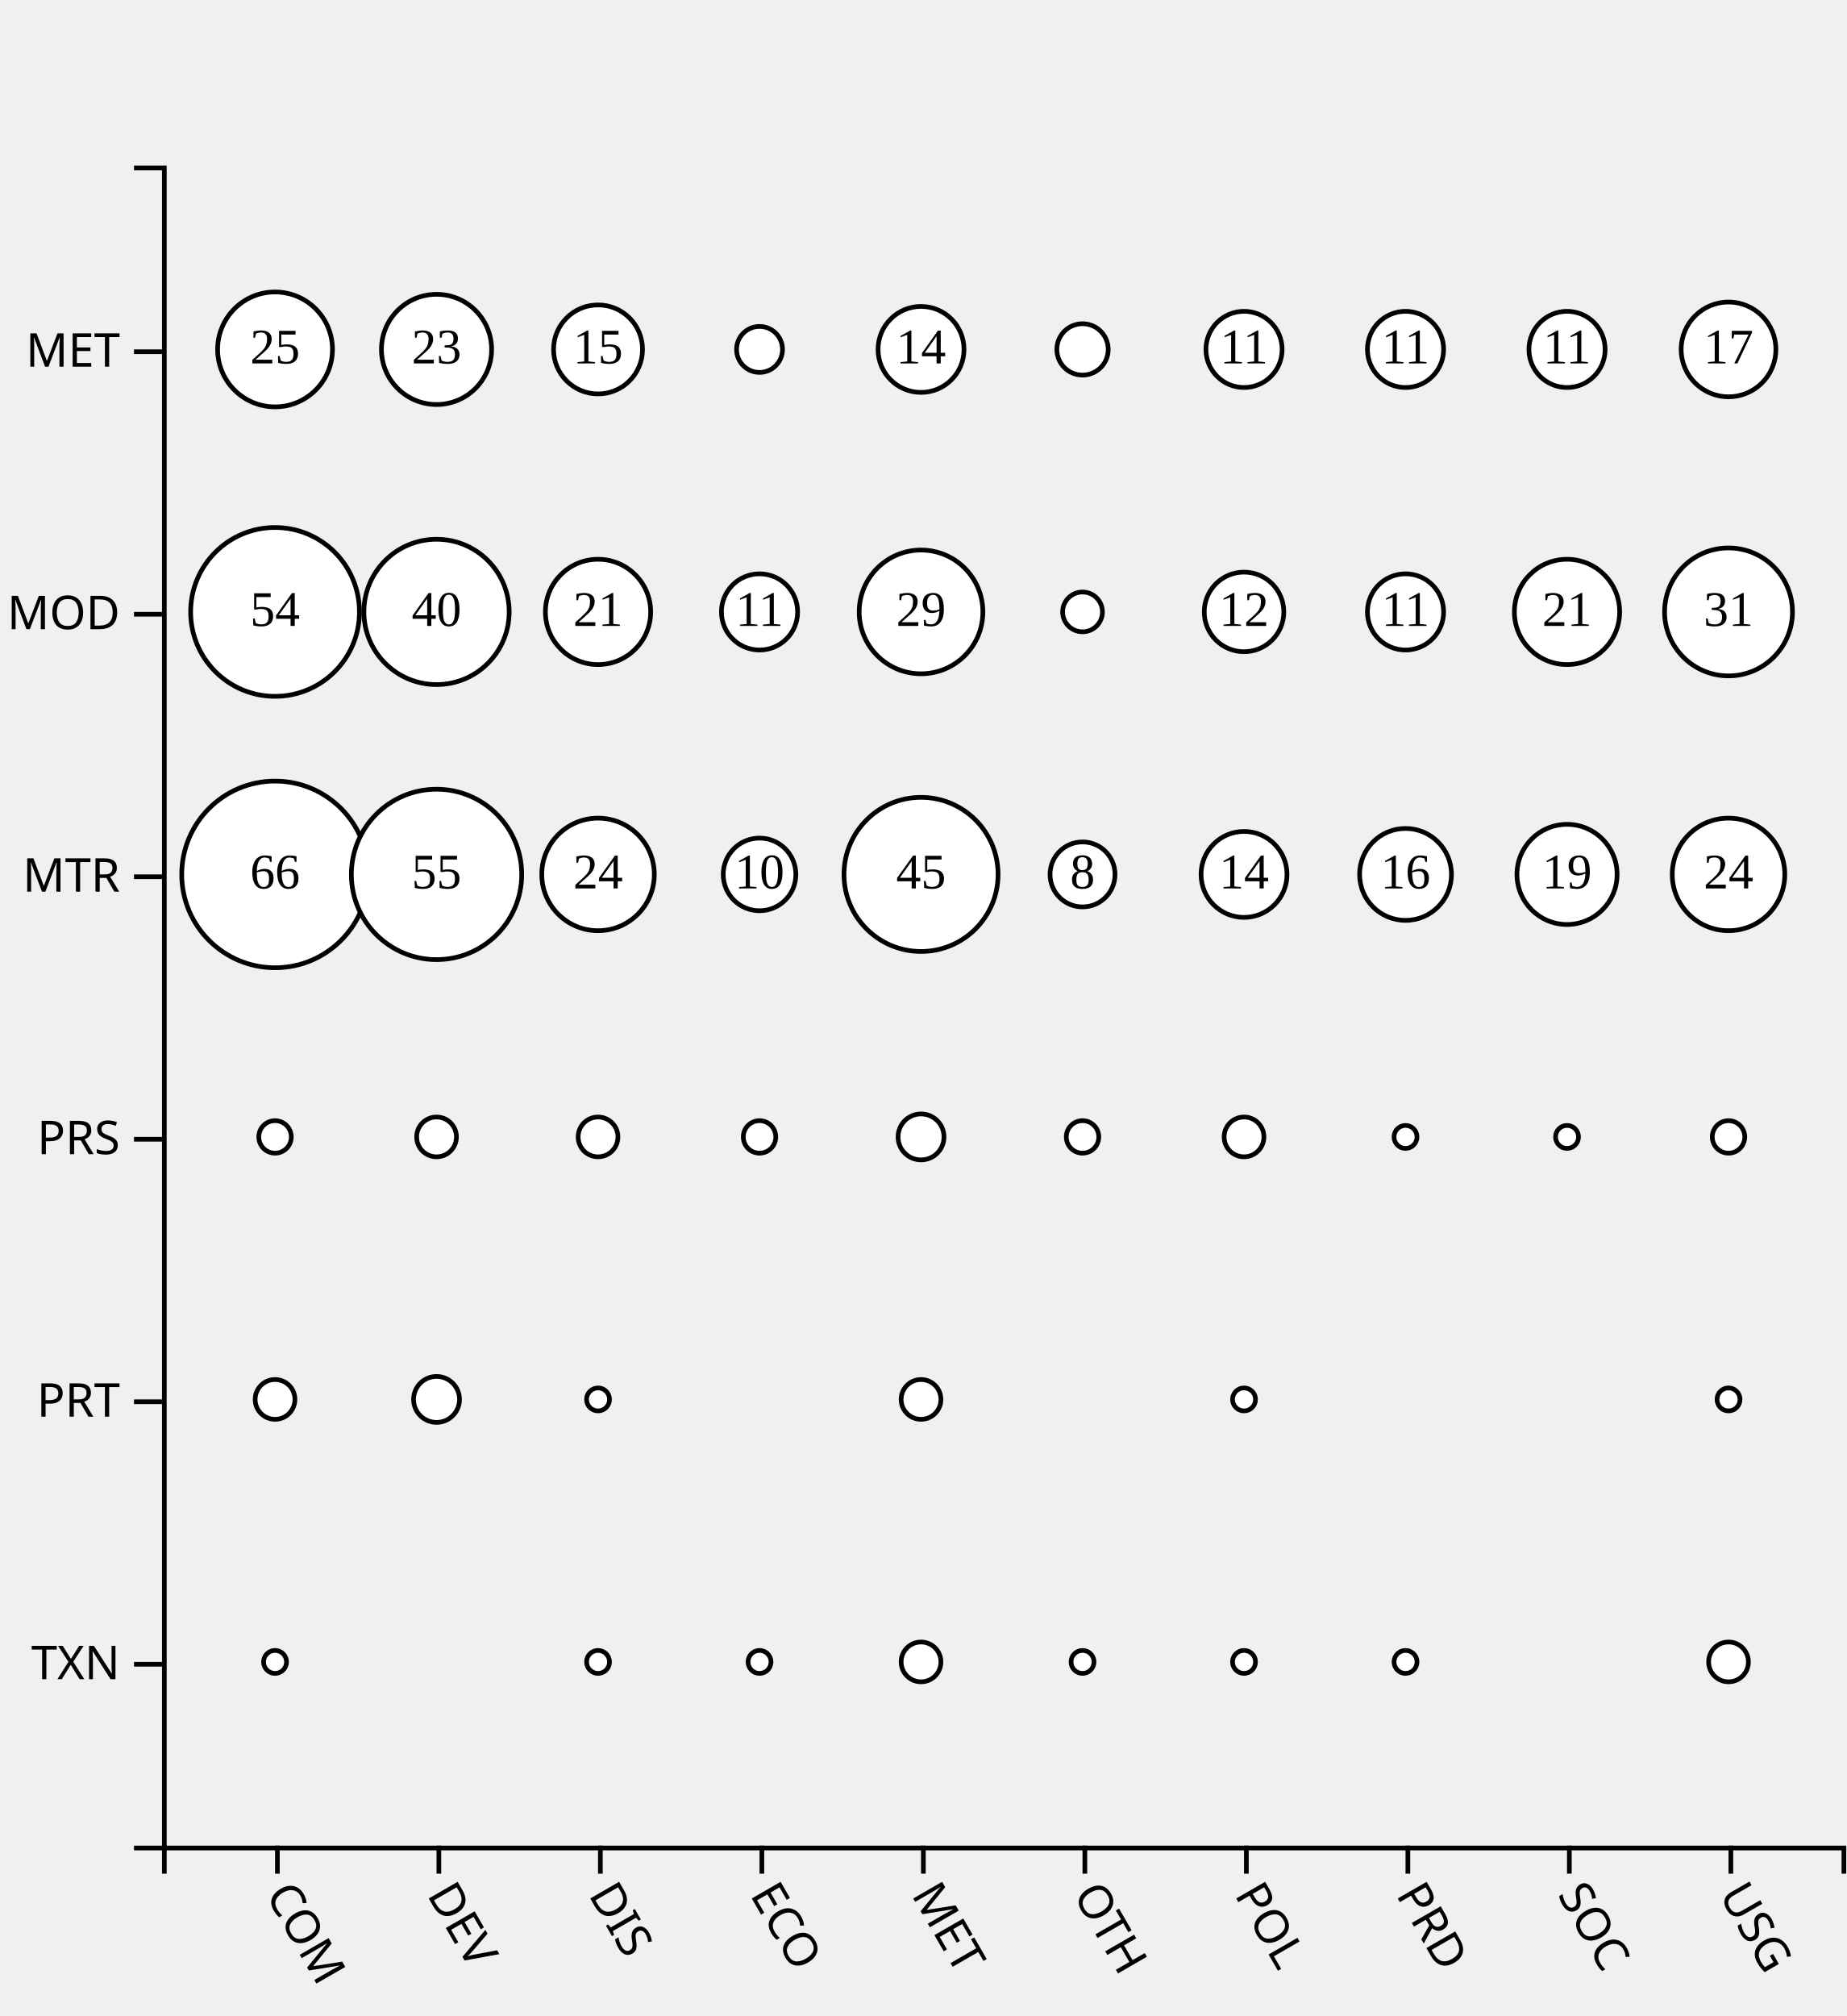
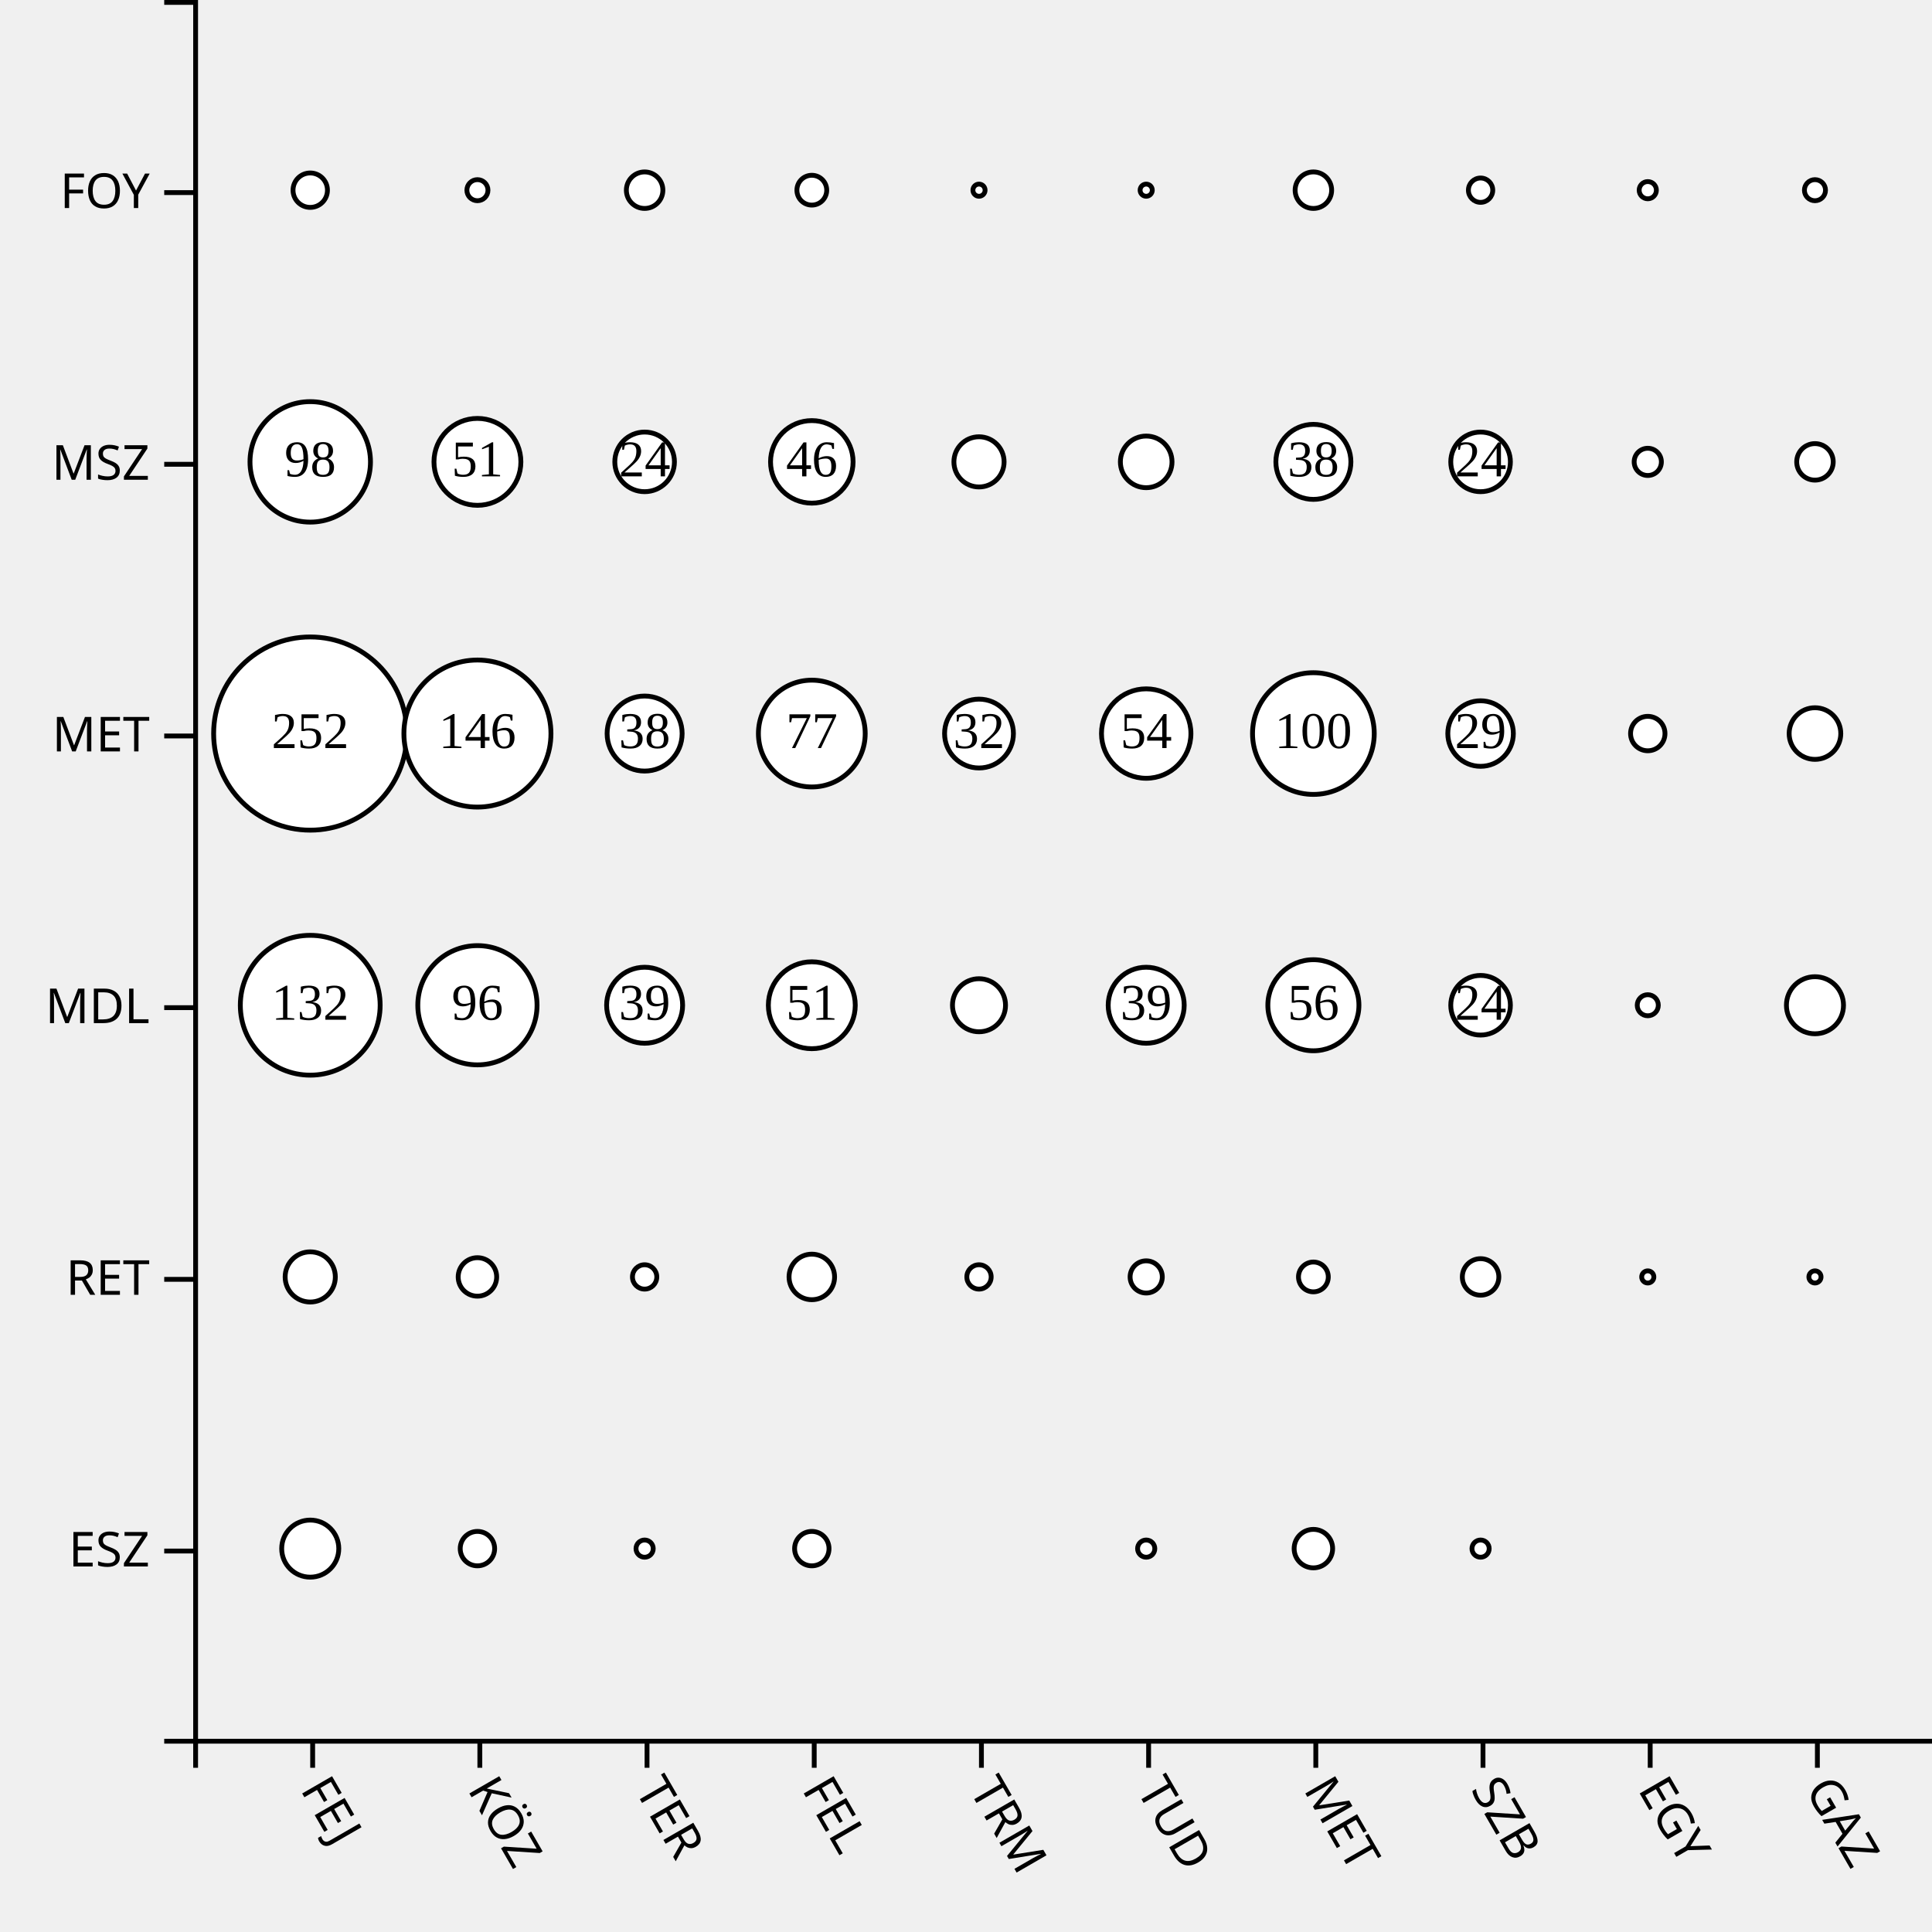
- <svg xmlns="http://www.w3.org/2000/svg" version="1.1" id="svg1492" width="395.721" height="432">
-   <defs id="defs1496" />
-   <g class="axis" font-size="10" transform="translate(34.72148,35.5)" style="font-size:10px;font-family:sans-serif;text-anchor:end;fill:none;filter:url(#desaturate)" id="g1205">
-     <path class="domain" d="m -6,0.5 h 6.5 v 360 H -6" id="path1167" style="stroke:#000000" />
-     <g class="tick" transform="translate(0,39.375)" id="g1173" style="opacity:1">
-       <line x2="-6" y1="0.5" y2="0.5" id="line1169" x1="0" style="stroke:#000000" />
-       <text x="-9" y="0.5" dy="0.32em" id="text1171" style="fill:#000000">MET</text>
+ <svg xmlns="http://www.w3.org/2000/svg" style="width: 400px; height: 400px;" version="1.1">
+   <g class="axis" fill="none" font-size="10" font-family="sans-serif" text-anchor="end" transform="translate(40,0)" style="filter: url(&quot;#desaturate&quot;);">
+     <path class="domain" stroke="#000" d="M-6,0.5H0.5V360.5H-6" />
+     <g class="tick" opacity="1" transform="translate(0,39.375)">
+       <line stroke="#000" x2="-6" y1="0.5" y2="0.5" />
+       <text fill="#000" x="-9" y="0.5" dy="0.32em">FOY</text>
    </g>
-     <g class="tick" transform="translate(0,95.625)" id="g1179" style="opacity:1">
-       <line x2="-6" y1="0.5" y2="0.5" id="line1175" x1="0" style="stroke:#000000" />
-       <text x="-9" y="0.5" dy="0.32em" id="text1177" style="fill:#000000">MOD</text>
+     <g class="tick" opacity="1" transform="translate(0,95.625)">
+       <line stroke="#000" x2="-6" y1="0.5" y2="0.5" />
+       <text fill="#000" x="-9" y="0.5" dy="0.32em">MSZ</text>
    </g>
-     <g class="tick" transform="translate(0,151.875)" id="g1185" style="opacity:1">
-       <line x2="-6" y1="0.5" y2="0.5" id="line1181" x1="0" style="stroke:#000000" />
-       <text x="-9" y="0.5" dy="0.32em" id="text1183" style="fill:#000000">MTR</text>
+     <g class="tick" opacity="1" transform="translate(0,151.875)">
+       <line stroke="#000" x2="-6" y1="0.5" y2="0.5" />
+       <text fill="#000" x="-9" y="0.5" dy="0.32em">MET</text>
    </g>
-     <g class="tick" transform="translate(0,208.125)" id="g1191" style="opacity:1">
-       <line x2="-6" y1="0.5" y2="0.5" id="line1187" x1="0" style="stroke:#000000" />
-       <text x="-9" y="0.5" dy="0.32em" id="text1189" style="fill:#000000">PRS</text>
+     <g class="tick" opacity="1" transform="translate(0,208.125)">
+       <line stroke="#000" x2="-6" y1="0.5" y2="0.5" />
+       <text fill="#000" x="-9" y="0.5" dy="0.32em">MDL</text>
    </g>
-     <g class="tick" transform="translate(0,264.375)" id="g1197" style="opacity:1">
-       <line x2="-6" y1="0.5" y2="0.5" id="line1193" x1="0" style="stroke:#000000" />
-       <text x="-9" y="0.5" dy="0.32em" id="text1195" style="fill:#000000">PRT</text>
+     <g class="tick" opacity="1" transform="translate(0,264.375)">
+       <line stroke="#000" x2="-6" y1="0.5" y2="0.5" />
+       <text fill="#000" x="-9" y="0.5" dy="0.32em">RET</text>
    </g>
-     <g class="tick" transform="translate(0,320.625)" id="g1203" style="opacity:1">
-       <line x2="-6" y1="0.5" y2="0.5" id="line1199" x1="0" style="stroke:#000000" />
-       <text x="-9" y="0.5" dy="0.32em" id="text1201" style="fill:#000000">TXN</text>
+     <g class="tick" opacity="1" transform="translate(0,320.625)">
+       <line stroke="#000" x2="-6" y1="0.5" y2="0.5" />
+       <text fill="#000" x="-9" y="0.5" dy="0.32em">ESZ</text>
    </g>
  </g>
-   <g class="axis" font-size="10" transform="translate(34.72148,395.5)" id="g1269" style="font-size:10px;font-family:sans-serif;text-anchor:middle;fill:none">
-     <path class="domain" d="M 0.5,6 V 0.5 h 360 V 6" id="path1207" style="stroke:#000000" />
-     <g class="tick" transform="translate(24.23077)" id="g1213" style="opacity:1">
-       <line y2="6" x1="0.5" x2="0.5" id="line1209" y1="0" style="stroke:#000000" />
-       <text y="0" x="8" dy="0.71em" transform="rotate(60)" id="text1211" style="text-anchor:start;fill:#000000">COM</text>
+   <g class="axis" fill="none" font-size="10" font-family="sans-serif" text-anchor="middle" transform="translate(40,360)">
+     <path class="domain" stroke="#000" d="M0.5,6V0.5H360.5V6" />
+     <g class="tick" opacity="1" transform="translate(24.23077,0)">
+       <line stroke="#000" y2="6" x1="0.5" x2="0.5" />
+       <text fill="#000" y="0" x="8" dy="0.71em" text-anchor="start" transform="rotate(60)">FEJ</text>
    </g>
-     <g class="tick" transform="translate(58.84615)" id="g1219" style="opacity:1">
-       <line y2="6" x1="0.5" x2="0.5" id="line1215" y1="0" style="stroke:#000000" />
-       <text y="0" x="8" dy="0.71em" transform="rotate(60)" id="text1217" style="text-anchor:start;fill:#000000">DEV</text>
+     <g class="tick" opacity="1" transform="translate(58.84615,0)">
+       <line stroke="#000" y2="6" x1="0.5" x2="0.5" />
+       <text fill="#000" y="0" x="8" dy="0.71em" text-anchor="start" transform="rotate(60)">KÖZ</text>
    </g>
-     <g class="tick" transform="translate(93.46154)" id="g1225" style="opacity:1">
-       <line y2="6" x1="0.5" x2="0.5" id="line1221" y1="0" style="stroke:#000000" />
-       <text y="0" x="8" dy="0.71em" transform="rotate(60)" id="text1223" style="text-anchor:start;fill:#000000">DIS</text>
+     <g class="tick" opacity="1" transform="translate(93.46154,0)">
+       <line stroke="#000" y2="6" x1="0.5" x2="0.5" />
+       <text fill="#000" y="0" x="8" dy="0.71em" text-anchor="start" transform="rotate(60)">TER</text>
    </g>
-     <g class="tick" transform="translate(128.0769)" id="g1231" style="opacity:1">
-       <line y2="6" x1="0.5" x2="0.5" id="line1227" y1="0" style="stroke:#000000" />
-       <text y="0" x="8" dy="0.71em" transform="rotate(60)" id="text1229" style="text-anchor:start;fill:#000000">ECO</text>
+     <g class="tick" opacity="1" transform="translate(128.0769,0)">
+       <line stroke="#000" y2="6" x1="0.5" x2="0.5" />
+       <text fill="#000" y="0" x="8" dy="0.71em" text-anchor="start" transform="rotate(60)">FEL</text>
    </g>
-     <g class="tick" transform="translate(162.6923)" id="g1237" style="opacity:1">
-       <line y2="6" x1="0.5" x2="0.5" id="line1233" y1="0" style="stroke:#000000" />
-       <text y="0" x="8" dy="0.71em" transform="rotate(60)" id="text1235" style="text-anchor:start;fill:#000000">MET</text>
+     <g class="tick" opacity="1" transform="translate(162.6923,0)">
+       <line stroke="#000" y2="6" x1="0.5" x2="0.5" />
+       <text fill="#000" y="0" x="8" dy="0.71em" text-anchor="start" transform="rotate(60)">TRM</text>
    </g>
-     <g class="tick" transform="translate(197.3077)" id="g1243" style="opacity:1">
-       <line y2="6" x1="0.5" x2="0.5" id="line1239" y1="0" style="stroke:#000000" />
-       <text y="0" x="8" dy="0.71em" transform="rotate(60)" id="text1241" style="text-anchor:start;fill:#000000">OTH</text>
+     <g class="tick" opacity="1" transform="translate(197.3077,0)">
+       <line stroke="#000" y2="6" x1="0.5" x2="0.5" />
+       <text fill="#000" y="0" x="8" dy="0.71em" text-anchor="start" transform="rotate(60)">TUD</text>
    </g>
-     <g class="tick" transform="translate(231.9231)" id="g1249" style="opacity:1">
-       <line y2="6" x1="0.5" x2="0.5" id="line1245" y1="0" style="stroke:#000000" />
-       <text y="0" x="8" dy="0.71em" transform="rotate(60)" id="text1247" style="text-anchor:start;fill:#000000">POL</text>
+     <g class="tick" opacity="1" transform="translate(231.9231,0)">
+       <line stroke="#000" y2="6" x1="0.5" x2="0.5" />
+       <text fill="#000" y="0" x="8" dy="0.71em" text-anchor="start" transform="rotate(60)">MET</text>
    </g>
-     <g class="tick" transform="translate(266.5385)" id="g1255" style="opacity:1">
-       <line y2="6" x1="0.5" x2="0.5" id="line1251" y1="0" style="stroke:#000000" />
-       <text y="0" x="8" dy="0.71em" transform="rotate(60)" id="text1253" style="text-anchor:start;fill:#000000">PRD</text>
+     <g class="tick" opacity="1" transform="translate(266.5385,0)">
+       <line stroke="#000" y2="6" x1="0.5" x2="0.5" />
+       <text fill="#000" y="0" x="8" dy="0.71em" text-anchor="start" transform="rotate(60)">SZB</text>
    </g>
-     <g class="tick" transform="translate(301.1538)" id="g1261" style="opacity:1">
-       <line y2="6" x1="0.5" x2="0.5" id="line1257" y1="0" style="stroke:#000000" />
-       <text y="0" x="8" dy="0.71em" transform="rotate(60)" id="text1259" style="text-anchor:start;fill:#000000">SOC</text>
+     <g class="tick" opacity="1" transform="translate(301.1538,0)">
+       <line stroke="#000" y2="6" x1="0.5" x2="0.5" />
+       <text fill="#000" y="0" x="8" dy="0.71em" text-anchor="start" transform="rotate(60)">EGY</text>
    </g>
-     <g class="tick" transform="translate(335.7692)" id="g1267" style="opacity:1">
-       <line y2="6" x1="0.5" x2="0.5" id="line1263" y1="0" style="stroke:#000000" />
-       <text y="0" x="8" dy="0.71em" transform="rotate(60)" id="text1265" style="text-anchor:start;fill:#000000">USG</text>
+     <g class="tick" opacity="1" transform="translate(335.7692,0)">
+       <line stroke="#000" y2="6" x1="0.5" x2="0.5" />
+       <text fill="#000" y="0" x="8" dy="0.71em" text-anchor="start" transform="rotate(60)">GAZ</text>
    </g>
  </g>
-   <g class="chartarea" transform="translate(34.72148,35.5)" id="g1487">
-     <circle r="12.309" cx="24.231" cy="39.375" style="fill:#ffffff;stroke:#000000;stroke-width:1" id="circle1271" />
-     <circle r="18.091" cx="24.231" cy="95.625" style="fill:#ffffff;stroke:#000000;stroke-width:1" id="circle1273" />
-     <circle r="20" cx="24.231" cy="151.875" style="fill:#ffffff;stroke:#000000;stroke-width:1" id="circle1275" />
-     <circle r="3.482" cx="24.231" cy="208.125" style="fill:#ffffff;stroke:#000000;stroke-width:1" id="circle1277" />
-     <circle r="4.264" cx="24.231" cy="264.375" style="fill:#ffffff;stroke:#000000;stroke-width:1" id="circle1279" />
-     <circle r="2.462" cx="24.231" cy="320.625" style="fill:#ffffff;stroke:#000000;stroke-width:1" id="circle1281" />
-     <circle r="11.807" cx="58.846" cy="39.375" style="fill:#ffffff;stroke:#000000;stroke-width:1" id="circle1283" />
-     <circle r="15.57" cx="58.846" cy="95.625" style="fill:#ffffff;stroke:#000000;stroke-width:1" id="circle1285" />
-     <circle r="18.257" cx="58.846" cy="151.875" style="fill:#ffffff;stroke:#000000;stroke-width:1" id="circle1287" />
-     <circle r="4.264" cx="58.846" cy="208.125" style="fill:#ffffff;stroke:#000000;stroke-width:1" id="circle1289" />
-     <circle r="4.924" cx="58.846" cy="264.375" style="fill:#ffffff;stroke:#000000;stroke-width:1" id="circle1291" />
-     <circle r="9.535" cx="93.462" cy="39.375" style="fill:#ffffff;stroke:#000000;stroke-width:1" id="circle1293" />
-     <circle r="11.282" cx="93.462" cy="95.625" style="fill:#ffffff;stroke:#000000;stroke-width:1" id="circle1295" />
-     <circle r="12.06" cx="93.462" cy="151.875" style="fill:#ffffff;stroke:#000000;stroke-width:1" id="circle1297" />
-     <circle r="4.264" cx="93.462" cy="208.125" style="fill:#ffffff;stroke:#000000;stroke-width:1" id="circle1299" />
-     <circle r="2.462" cx="93.462" cy="264.375" style="fill:#ffffff;stroke:#000000;stroke-width:1" id="circle1301" />
-     <circle r="2.462" cx="93.462" cy="320.625" style="fill:#ffffff;stroke:#000000;stroke-width:1" id="circle1303" />
-     <circle r="4.924" cx="128.077" cy="39.375" style="fill:#ffffff;stroke:#000000;stroke-width:1" id="circle1305" />
-     <circle r="8.165" cx="128.077" cy="95.625" style="fill:#ffffff;stroke:#000000;stroke-width:1" id="circle1307" />
-     <circle r="7.785" cx="128.077" cy="151.875" style="fill:#ffffff;stroke:#000000;stroke-width:1" id="circle1309" />
-     <circle r="3.482" cx="128.077" cy="208.125" style="fill:#ffffff;stroke:#000000;stroke-width:1" id="circle1311" />
-     <circle r="2.462" cx="128.077" cy="320.625" style="fill:#ffffff;stroke:#000000;stroke-width:1" id="circle1313" />
-     <circle r="9.211" cx="162.692" cy="39.375" style="fill:#ffffff;stroke:#000000;stroke-width:1" id="circle1315" />
-     <circle r="13.257" cx="162.692" cy="95.625" style="fill:#ffffff;stroke:#000000;stroke-width:1" id="circle1317" />
-     <circle r="16.514" cx="162.692" cy="151.875" style="fill:#ffffff;stroke:#000000;stroke-width:1" id="circle1319" />
-     <circle r="4.924" cx="162.692" cy="208.125" style="fill:#ffffff;stroke:#000000;stroke-width:1" id="circle1321" />
-     <circle r="4.264" cx="162.692" cy="264.375" style="fill:#ffffff;stroke:#000000;stroke-width:1" id="circle1323" />
-     <circle r="4.264" cx="162.692" cy="320.625" style="fill:#ffffff;stroke:#000000;stroke-width:1" id="circle1325" />
-     <circle r="5.505" cx="197.308" cy="39.375" style="fill:#ffffff;stroke:#000000;stroke-width:1" id="circle1327" />
-     <circle r="4.264" cx="197.308" cy="95.625" style="fill:#ffffff;stroke:#000000;stroke-width:1" id="circle1329" />
-     <circle r="6.963" cx="197.308" cy="151.875" style="fill:#ffffff;stroke:#000000;stroke-width:1" id="circle1331" />
-     <circle r="3.482" cx="197.308" cy="208.125" style="fill:#ffffff;stroke:#000000;stroke-width:1" id="circle1333" />
-     <circle r="2.462" cx="197.308" cy="320.625" style="fill:#ffffff;stroke:#000000;stroke-width:1" id="circle1335" />
-     <circle r="8.165" cx="231.923" cy="39.375" style="fill:#ffffff;stroke:#000000;stroke-width:1" id="circle1337" />
-     <circle r="8.528" cx="231.923" cy="95.625" style="fill:#ffffff;stroke:#000000;stroke-width:1" id="circle1339" />
-     <circle r="9.211" cx="231.923" cy="151.875" style="fill:#ffffff;stroke:#000000;stroke-width:1" id="circle1341" />
-     <circle r="4.264" cx="231.923" cy="208.125" style="fill:#ffffff;stroke:#000000;stroke-width:1" id="circle1343" />
-     <circle r="2.462" cx="231.923" cy="264.375" style="fill:#ffffff;stroke:#000000;stroke-width:1" id="circle1345" />
-     <circle r="2.462" cx="231.923" cy="320.625" style="fill:#ffffff;stroke:#000000;stroke-width:1" id="circle1347" />
-     <circle r="8.165" cx="266.538" cy="39.375" style="fill:#ffffff;stroke:#000000;stroke-width:1" id="circle1349" />
-     <circle r="8.165" cx="266.538" cy="95.625" style="fill:#ffffff;stroke:#000000;stroke-width:1" id="circle1351" />
-     <circle r="9.847" cx="266.538" cy="151.875" style="fill:#ffffff;stroke:#000000;stroke-width:1" id="circle1353" />
-     <circle r="2.462" cx="266.538" cy="208.125" style="fill:#ffffff;stroke:#000000;stroke-width:1" id="circle1355" />
-     <circle r="2.462" cx="266.538" cy="320.625" style="fill:#ffffff;stroke:#000000;stroke-width:1" id="circle1357" />
-     <circle r="8.165" cx="301.154" cy="39.375" style="fill:#ffffff;stroke:#000000;stroke-width:1" id="circle1359" />
-     <circle r="11.282" cx="301.154" cy="95.625" style="fill:#ffffff;stroke:#000000;stroke-width:1" id="circle1361" />
-     <circle r="10.731" cx="301.154" cy="151.875" style="fill:#ffffff;stroke:#000000;stroke-width:1" id="circle1363" />
-     <circle r="2.462" cx="301.154" cy="208.125" style="fill:#ffffff;stroke:#000000;stroke-width:1" id="circle1365" />
-     <circle r="10.15" cx="335.769" cy="39.375" style="fill:#ffffff;stroke:#000000;stroke-width:1" id="circle1367" />
-     <circle r="13.707" cx="335.769" cy="95.625" style="fill:#ffffff;stroke:#000000;stroke-width:1" id="circle1369" />
-     <circle r="12.06" cx="335.769" cy="151.875" style="fill:#ffffff;stroke:#000000;stroke-width:1" id="circle1371" />
-     <circle r="3.482" cx="335.769" cy="208.125" style="fill:#ffffff;stroke:#000000;stroke-width:1" id="circle1373" />
-     <circle r="2.462" cx="335.769" cy="264.375" style="fill:#ffffff;stroke:#000000;stroke-width:1" id="circle1375" />
-     <circle r="4.264" cx="335.769" cy="320.625" style="fill:#ffffff;stroke:#000000;stroke-width:1" id="circle1377" />
-     <text x="24.231" y="42.375" style="font-size:10.667px;text-anchor:middle;display:block" id="text1379">25</text>
-     <text x="24.231" y="98.625" style="font-size:10.667px;text-anchor:middle;display:block" id="text1381">54</text>
-     <text x="24.231" y="154.875" style="font-size:10.667px;text-anchor:middle;display:block" id="text1383">66</text>
-     <text x="24.231" y="211.125" style="font-size:10.667px;text-anchor:middle;display:none" id="text1385">2</text>
-     <text x="24.231" y="267.375" style="font-size:10.667px;text-anchor:middle;display:none" id="text1387">3</text>
-     <text x="24.231" y="323.625" style="font-size:10.667px;text-anchor:middle;display:none" id="text1389">1</text>
-     <text x="58.846" y="42.375" style="font-size:10.667px;text-anchor:middle;display:block" id="text1391">23</text>
-     <text x="58.846" y="98.625" style="font-size:10.667px;text-anchor:middle;display:block" id="text1393">40</text>
-     <text x="58.846" y="154.875" style="font-size:10.667px;text-anchor:middle;display:block" id="text1395">55</text>
-     <text x="58.846" y="211.125" style="font-size:10.667px;text-anchor:middle;display:none" id="text1397">3</text>
-     <text x="58.846" y="267.375" style="font-size:10.667px;text-anchor:middle;display:none" id="text1399">4</text>
-     <text x="93.462" y="42.375" style="font-size:10.667px;text-anchor:middle;display:block" id="text1401">15</text>
-     <text x="93.462" y="98.625" style="font-size:10.667px;text-anchor:middle;display:block" id="text1403">21</text>
-     <text x="93.462" y="154.875" style="font-size:10.667px;text-anchor:middle;display:block" id="text1405">24</text>
-     <text x="93.462" y="211.125" style="font-size:10.667px;text-anchor:middle;display:none" id="text1407">3</text>
-     <text x="93.462" y="267.375" style="font-size:10.667px;text-anchor:middle;display:none" id="text1409">1</text>
-     <text x="93.462" y="323.625" style="font-size:10.667px;text-anchor:middle;display:none" id="text1411">1</text>
-     <text x="128.077" y="42.375" style="font-size:10.667px;text-anchor:middle;display:none" id="text1413">4</text>
-     <text x="128.077" y="98.625" style="font-size:10.667px;text-anchor:middle;display:block" id="text1415">11</text>
-     <text x="128.077" y="154.875" style="font-size:10.667px;text-anchor:middle;display:block" id="text1417">10</text>
-     <text x="128.077" y="211.125" style="font-size:10.667px;text-anchor:middle;display:none" id="text1419">2</text>
-     <text x="128.077" y="323.625" style="font-size:10.667px;text-anchor:middle;display:none" id="text1421">1</text>
-     <text x="162.692" y="42.375" style="font-size:10.667px;text-anchor:middle;display:block" id="text1423">14</text>
-     <text x="162.692" y="98.625" style="font-size:10.667px;text-anchor:middle;display:block" id="text1425">29</text>
-     <text x="162.692" y="154.875" style="font-size:10.667px;text-anchor:middle;display:block" id="text1427">45</text>
-     <text x="162.692" y="211.125" style="font-size:10.667px;text-anchor:middle;display:none" id="text1429">4</text>
-     <text x="162.692" y="267.375" style="font-size:10.667px;text-anchor:middle;display:none" id="text1431">3</text>
-     <text x="162.692" y="323.625" style="font-size:10.667px;text-anchor:middle;display:none" id="text1433">3</text>
-     <text x="197.308" y="42.375" style="font-size:10.667px;text-anchor:middle;display:none" id="text1435">5</text>
-     <text x="197.308" y="98.625" style="font-size:10.667px;text-anchor:middle;display:none" id="text1437">3</text>
-     <text x="197.308" y="154.875" style="font-size:10.667px;text-anchor:middle;display:block" id="text1439">8</text>
-     <text x="197.308" y="211.125" style="font-size:10.667px;text-anchor:middle;display:none" id="text1441">2</text>
-     <text x="197.308" y="323.625" style="font-size:10.667px;text-anchor:middle;display:none" id="text1443">1</text>
-     <text x="231.923" y="42.375" style="font-size:10.667px;text-anchor:middle;display:block" id="text1445">11</text>
-     <text x="231.923" y="98.625" style="font-size:10.667px;text-anchor:middle;display:block" id="text1447">12</text>
-     <text x="231.923" y="154.875" style="font-size:10.667px;text-anchor:middle;display:block" id="text1449">14</text>
-     <text x="231.923" y="211.125" style="font-size:10.667px;text-anchor:middle;display:none" id="text1451">3</text>
-     <text x="231.923" y="267.375" style="font-size:10.667px;text-anchor:middle;display:none" id="text1453">1</text>
-     <text x="231.923" y="323.625" style="font-size:10.667px;text-anchor:middle;display:none" id="text1455">1</text>
-     <text x="266.538" y="42.375" style="font-size:10.667px;text-anchor:middle;display:block" id="text1457">11</text>
-     <text x="266.538" y="98.625" style="font-size:10.667px;text-anchor:middle;display:block" id="text1459">11</text>
-     <text x="266.538" y="154.875" style="font-size:10.667px;text-anchor:middle;display:block" id="text1461">16</text>
-     <text x="266.538" y="211.125" style="font-size:10.667px;text-anchor:middle;display:none" id="text1463">1</text>
-     <text x="266.538" y="323.625" style="font-size:10.667px;text-anchor:middle;display:none" id="text1465">1</text>
-     <text x="301.154" y="42.375" style="font-size:10.667px;text-anchor:middle;display:block" id="text1467">11</text>
-     <text x="301.154" y="98.625" style="font-size:10.667px;text-anchor:middle;display:block" id="text1469">21</text>
-     <text x="301.154" y="154.875" style="font-size:10.667px;text-anchor:middle;display:block" id="text1471">19</text>
-     <text x="301.154" y="211.125" style="font-size:10.667px;text-anchor:middle;display:none" id="text1473">1</text>
-     <text x="335.769" y="42.375" style="font-size:10.667px;text-anchor:middle;display:block" id="text1475">17</text>
-     <text x="335.769" y="98.625" style="font-size:10.667px;text-anchor:middle;display:block" id="text1477">31</text>
-     <text x="335.769" y="154.875" style="font-size:10.667px;text-anchor:middle;display:block" id="text1479">24</text>
-     <text x="335.769" y="211.125" style="font-size:10.667px;text-anchor:middle;display:none" id="text1481">2</text>
-     <text x="335.769" y="267.375" style="font-size:10.667px;text-anchor:middle;display:none" id="text1483">1</text>
-     <text x="335.769" y="323.625" style="font-size:10.667px;text-anchor:middle;display:none" id="text1485">3</text>
+   <g class="chartarea" transform="translate(40,0)">
+     <circle r="1.782" cx="301.154" cy="39.375" style="fill: white; stroke: black; stroke-width: 1px;" />
+     <circle r="2.182" cx="301.154" cy="208.125" style="fill: white; stroke: black; stroke-width: 1px;" />
+     <circle r="3.563" cx="301.154" cy="151.875" style="fill: white; stroke: black; stroke-width: 1px;" />
+     <circle r="2.817" cx="301.154" cy="95.625" style="fill: white; stroke: black; stroke-width: 1px;" />
+     <circle r="1.26" cx="301.154" cy="264.375" style="fill: white; stroke: black; stroke-width: 1px;" />
+     <circle r="5.909" cx="24.231" cy="320.625" style="fill: white; stroke: black; stroke-width: 1px;" />
+     <circle r="3.563" cx="24.231" cy="39.375" style="fill: white; stroke: black; stroke-width: 1px;" />
+     <circle r="14.475" cx="24.231" cy="208.125" style="fill: white; stroke: black; stroke-width: 1px;" />
+     <circle r="20" cx="24.231" cy="151.875" style="fill: white; stroke: black; stroke-width: 1px;" />
+     <circle r="12.472" cx="24.231" cy="95.625" style="fill: white; stroke: black; stroke-width: 1px;" />
+     <circle r="5.195" cx="24.231" cy="264.375" style="fill: white; stroke: black; stroke-width: 1px;" />
+     <circle r="3.563" cx="128.077" cy="320.625" style="fill: white; stroke: black; stroke-width: 1px;" />
+     <circle r="3.086" cx="128.077" cy="39.375" style="fill: white; stroke: black; stroke-width: 1px;" />
+     <circle r="8.997" cx="128.077" cy="208.125" style="fill: white; stroke: black; stroke-width: 1px;" />
+     <circle r="11.055" cx="128.077" cy="151.875" style="fill: white; stroke: black; stroke-width: 1px;" />
+     <circle r="8.545" cx="128.077" cy="95.625" style="fill: white; stroke: black; stroke-width: 1px;" />
+     <circle r="4.714" cx="128.077" cy="264.375" style="fill: white; stroke: black; stroke-width: 1px;" />
+     <circle r="2.182" cx="335.769" cy="39.375" style="fill: white; stroke: black; stroke-width: 1px;" />
+     <circle r="5.909" cx="335.769" cy="208.125" style="fill: white; stroke: black; stroke-width: 1px;" />
+     <circle r="5.345" cx="335.769" cy="151.875" style="fill: white; stroke: black; stroke-width: 1px;" />
+     <circle r="3.78" cx="335.769" cy="95.625" style="fill: white; stroke: black; stroke-width: 1px;" />
+     <circle r="1.26" cx="335.769" cy="264.375" style="fill: white; stroke: black; stroke-width: 1px;" />
+     <circle r="3.563" cx="58.846" cy="320.625" style="fill: white; stroke: black; stroke-width: 1px;" />
+     <circle r="2.182" cx="58.846" cy="39.375" style="fill: white; stroke: black; stroke-width: 1px;" />
+     <circle r="12.344" cx="58.846" cy="208.125" style="fill: white; stroke: black; stroke-width: 1px;" />
+     <circle r="15.223" cx="58.846" cy="151.875" style="fill: white; stroke: black; stroke-width: 1px;" />
+     <circle r="8.997" cx="58.846" cy="95.625" style="fill: white; stroke: black; stroke-width: 1px;" />
+     <circle r="3.984" cx="58.846" cy="264.375" style="fill: white; stroke: black; stroke-width: 1px;" />
+     <circle r="3.984" cx="231.923" cy="320.625" style="fill: white; stroke: black; stroke-width: 1px;" />
+     <circle r="3.78" cx="231.923" cy="39.375" style="fill: white; stroke: black; stroke-width: 1px;" />
+     <circle r="9.428" cx="231.923" cy="208.125" style="fill: white; stroke: black; stroke-width: 1px;" />
+     <circle r="12.599" cx="231.923" cy="151.875" style="fill: white; stroke: black; stroke-width: 1px;" />
+     <circle r="7.766" cx="231.923" cy="95.625" style="fill: white; stroke: black; stroke-width: 1px;" />
+     <circle r="3.086" cx="231.923" cy="264.375" style="fill: white; stroke: black; stroke-width: 1px;" />
+     <circle r="1.782" cx="266.538" cy="320.625" style="fill: white; stroke: black; stroke-width: 1px;" />
+     <circle r="2.52" cx="266.538" cy="39.375" style="fill: white; stroke: black; stroke-width: 1px;" />
+     <circle r="6.172" cx="266.538" cy="208.125" style="fill: white; stroke: black; stroke-width: 1px;" />
+     <circle r="6.785" cx="266.538" cy="151.875" style="fill: white; stroke: black; stroke-width: 1px;" />
+     <circle r="6.172" cx="266.538" cy="95.625" style="fill: white; stroke: black; stroke-width: 1px;" />
+     <circle r="3.78" cx="266.538" cy="264.375" style="fill: white; stroke: black; stroke-width: 1px;" />
+     <circle r="1.782" cx="93.462" cy="320.625" style="fill: white; stroke: black; stroke-width: 1px;" />
+     <circle r="3.78" cx="93.462" cy="39.375" style="fill: white; stroke: black; stroke-width: 1px;" />
+     <circle r="7.868" cx="93.462" cy="208.125" style="fill: white; stroke: black; stroke-width: 1px;" />
+     <circle r="7.766" cx="93.462" cy="151.875" style="fill: white; stroke: black; stroke-width: 1px;" />
+     <circle r="6.172" cx="93.462" cy="95.625" style="fill: white; stroke: black; stroke-width: 1px;" />
+     <circle r="2.52" cx="93.462" cy="264.375" style="fill: white; stroke: black; stroke-width: 1px;" />
+     <circle r="1.26" cx="162.692" cy="39.375" style="fill: white; stroke: black; stroke-width: 1px;" />
+     <circle r="5.492" cx="162.692" cy="208.125" style="fill: white; stroke: black; stroke-width: 1px;" />
+     <circle r="7.127" cx="162.692" cy="151.875" style="fill: white; stroke: black; stroke-width: 1px;" />
+     <circle r="5.195" cx="162.692" cy="95.625" style="fill: white; stroke: black; stroke-width: 1px;" />
+     <circle r="2.52" cx="162.692" cy="264.375" style="fill: white; stroke: black; stroke-width: 1px;" />
+     <circle r="1.782" cx="197.308" cy="320.625" style="fill: white; stroke: black; stroke-width: 1px;" />
+     <circle r="1.26" cx="197.308" cy="39.375" style="fill: white; stroke: black; stroke-width: 1px;" />
+     <circle r="7.868" cx="197.308" cy="208.125" style="fill: white; stroke: black; stroke-width: 1px;" />
+     <circle r="9.258" cx="197.308" cy="151.875" style="fill: white; stroke: black; stroke-width: 1px;" />
+     <circle r="5.345" cx="197.308" cy="95.625" style="fill: white; stroke: black; stroke-width: 1px;" />
+     <circle r="3.333" cx="197.308" cy="264.375" style="fill: white; stroke: black; stroke-width: 1px;" />
+     <text x="301.154" y="42.375" style="text-anchor: middle; font-size: 8pt; display: none;">2</text>
+     <text x="301.154" y="211.125" style="text-anchor: middle; font-size: 8pt; display: none;">3</text>
+     <text x="301.154" y="154.875" style="text-anchor: middle; font-size: 8pt; display: none;">8</text>
+     <text x="301.154" y="98.625" style="text-anchor: middle; font-size: 8pt; display: none;">5</text>
+     <text x="301.154" y="267.375" style="text-anchor: middle; font-size: 8pt; display: none;">1</text>
+     <text x="24.231" y="323.625" style="text-anchor: middle; font-size: 8pt; display: none;">22</text>
+     <text x="24.231" y="42.375" style="text-anchor: middle; font-size: 8pt; display: none;">8</text>
+     <text x="24.231" y="211.125" style="text-anchor: middle; font-size: 8pt; display: block;">132</text>
+     <text x="24.231" y="154.875" style="text-anchor: middle; font-size: 8pt; display: block;">252</text>
+     <text x="24.231" y="98.625" style="text-anchor: middle; font-size: 8pt; display: block;">98</text>
+     <text x="24.231" y="267.375" style="text-anchor: middle; font-size: 8pt; display: none;">17</text>
+     <text x="128.077" y="323.625" style="text-anchor: middle; font-size: 8pt; display: none;">8</text>
+     <text x="128.077" y="42.375" style="text-anchor: middle; font-size: 8pt; display: none;">6</text>
+     <text x="128.077" y="211.125" style="text-anchor: middle; font-size: 8pt; display: block;">51</text>
+     <text x="128.077" y="154.875" style="text-anchor: middle; font-size: 8pt; display: block;">77</text>
+     <text x="128.077" y="98.625" style="text-anchor: middle; font-size: 8pt; display: block;">46</text>
+     <text x="128.077" y="267.375" style="text-anchor: middle; font-size: 8pt; display: none;">14</text>
+     <text x="335.769" y="42.375" style="text-anchor: middle; font-size: 8pt; display: none;">3</text>
+     <text x="335.769" y="211.125" style="text-anchor: middle; font-size: 8pt; display: none;">22</text>
+     <text x="335.769" y="154.875" style="text-anchor: middle; font-size: 8pt; display: none;">18</text>
+     <text x="335.769" y="98.625" style="text-anchor: middle; font-size: 8pt; display: none;">9</text>
+     <text x="335.769" y="267.375" style="text-anchor: middle; font-size: 8pt; display: none;">1</text>
+     <text x="58.846" y="323.625" style="text-anchor: middle; font-size: 8pt; display: none;">8</text>
+     <text x="58.846" y="42.375" style="text-anchor: middle; font-size: 8pt; display: none;">3</text>
+     <text x="58.846" y="211.125" style="text-anchor: middle; font-size: 8pt; display: block;">96</text>
+     <text x="58.846" y="154.875" style="text-anchor: middle; font-size: 8pt; display: block;">146</text>
+     <text x="58.846" y="98.625" style="text-anchor: middle; font-size: 8pt; display: block;">51</text>
+     <text x="58.846" y="267.375" style="text-anchor: middle; font-size: 8pt; display: none;">10</text>
+     <text x="231.923" y="323.625" style="text-anchor: middle; font-size: 8pt; display: none;">10</text>
+     <text x="231.923" y="42.375" style="text-anchor: middle; font-size: 8pt; display: none;">9</text>
+     <text x="231.923" y="211.125" style="text-anchor: middle; font-size: 8pt; display: block;">56</text>
+     <text x="231.923" y="154.875" style="text-anchor: middle; font-size: 8pt; display: block;">100</text>
+     <text x="231.923" y="98.625" style="text-anchor: middle; font-size: 8pt; display: block;">38</text>
+     <text x="231.923" y="267.375" style="text-anchor: middle; font-size: 8pt; display: none;">6</text>
+     <text x="266.538" y="323.625" style="text-anchor: middle; font-size: 8pt; display: none;">2</text>
+     <text x="266.538" y="42.375" style="text-anchor: middle; font-size: 8pt; display: none;">4</text>
+     <text x="266.538" y="211.125" style="text-anchor: middle; font-size: 8pt; display: block;">24</text>
+     <text x="266.538" y="154.875" style="text-anchor: middle; font-size: 8pt; display: block;">29</text>
+     <text x="266.538" y="98.625" style="text-anchor: middle; font-size: 8pt; display: block;">24</text>
+     <text x="266.538" y="267.375" style="text-anchor: middle; font-size: 8pt; display: none;">9</text>
+     <text x="93.462" y="323.625" style="text-anchor: middle; font-size: 8pt; display: none;">2</text>
+     <text x="93.462" y="42.375" style="text-anchor: middle; font-size: 8pt; display: none;">9</text>
+     <text x="93.462" y="211.125" style="text-anchor: middle; font-size: 8pt; display: block;">39</text>
+     <text x="93.462" y="154.875" style="text-anchor: middle; font-size: 8pt; display: block;">38</text>
+     <text x="93.462" y="98.625" style="text-anchor: middle; font-size: 8pt; display: block;">24</text>
+     <text x="93.462" y="267.375" style="text-anchor: middle; font-size: 8pt; display: none;">4</text>
+     <text x="162.692" y="42.375" style="text-anchor: middle; font-size: 8pt; display: none;">1</text>
+     <text x="162.692" y="211.125" style="text-anchor: middle; font-size: 8pt; display: none;">19</text>
+     <text x="162.692" y="154.875" style="text-anchor: middle; font-size: 8pt; display: block;">32</text>
+     <text x="162.692" y="98.625" style="text-anchor: middle; font-size: 8pt; display: none;">17</text>
+     <text x="162.692" y="267.375" style="text-anchor: middle; font-size: 8pt; display: none;">4</text>
+     <text x="197.308" y="323.625" style="text-anchor: middle; font-size: 8pt; display: none;">2</text>
+     <text x="197.308" y="42.375" style="text-anchor: middle; font-size: 8pt; display: none;">1</text>
+     <text x="197.308" y="211.125" style="text-anchor: middle; font-size: 8pt; display: block;">39</text>
+     <text x="197.308" y="154.875" style="text-anchor: middle; font-size: 8pt; display: block;">54</text>
+     <text x="197.308" y="98.625" style="text-anchor: middle; font-size: 8pt; display: none;">18</text>
+     <text x="197.308" y="267.375" style="text-anchor: middle; font-size: 8pt; display: none;">7</text>
  </g>
  <filter id="desaturate">
-     <feColorMatrix type="matrix" values="0.333 0.333 0.333 0 0 0.333 0.333 0.333 0 0 0.333 0.333 0.333 0 0 0 0 0 1 0" id="feColorMatrix1489" />
+     <feColorMatrix type="matrix" values="0.333 0.333 0.333 0 0 0.333 0.333 0.333 0 0 0.333 0.333 0.333 0 0 0 0 0 1 0" />
  </filter>
</svg>
